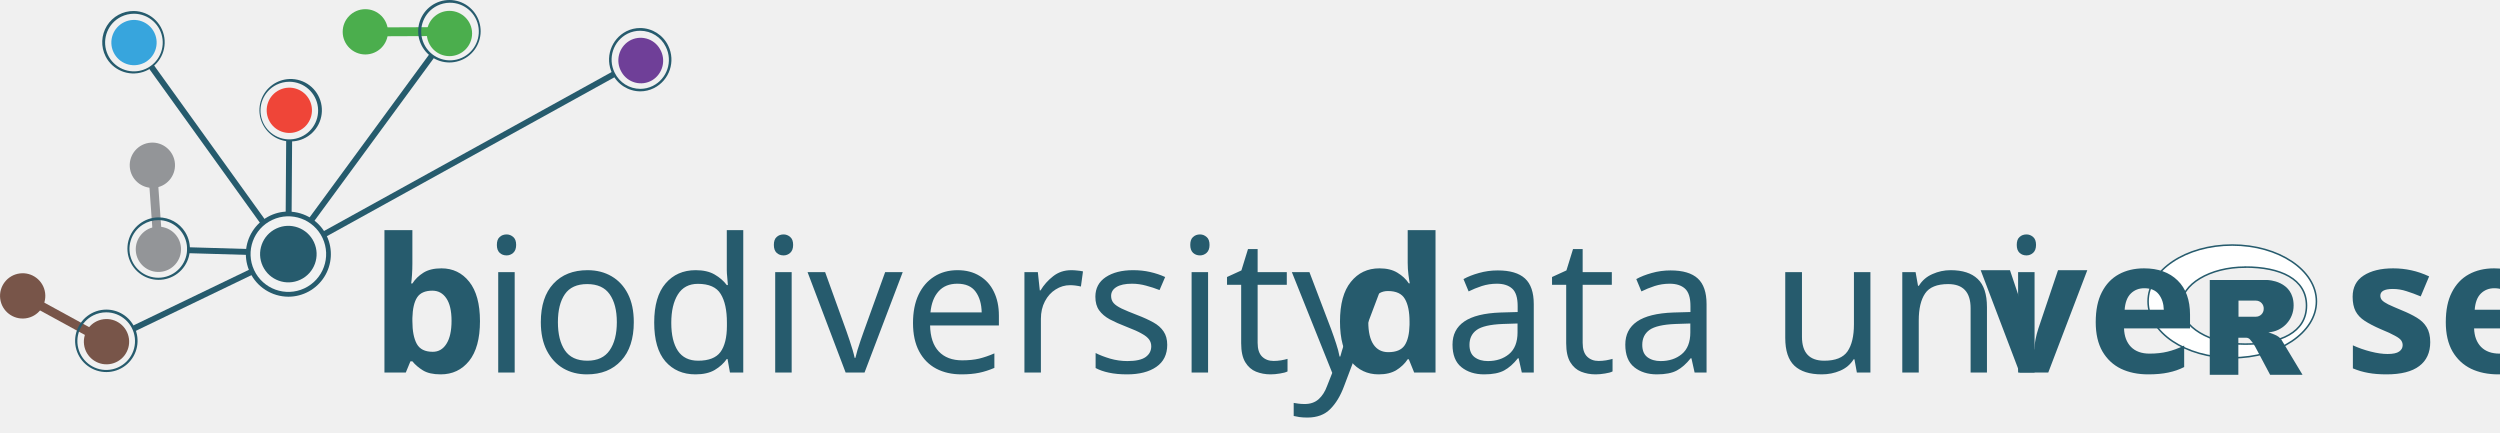
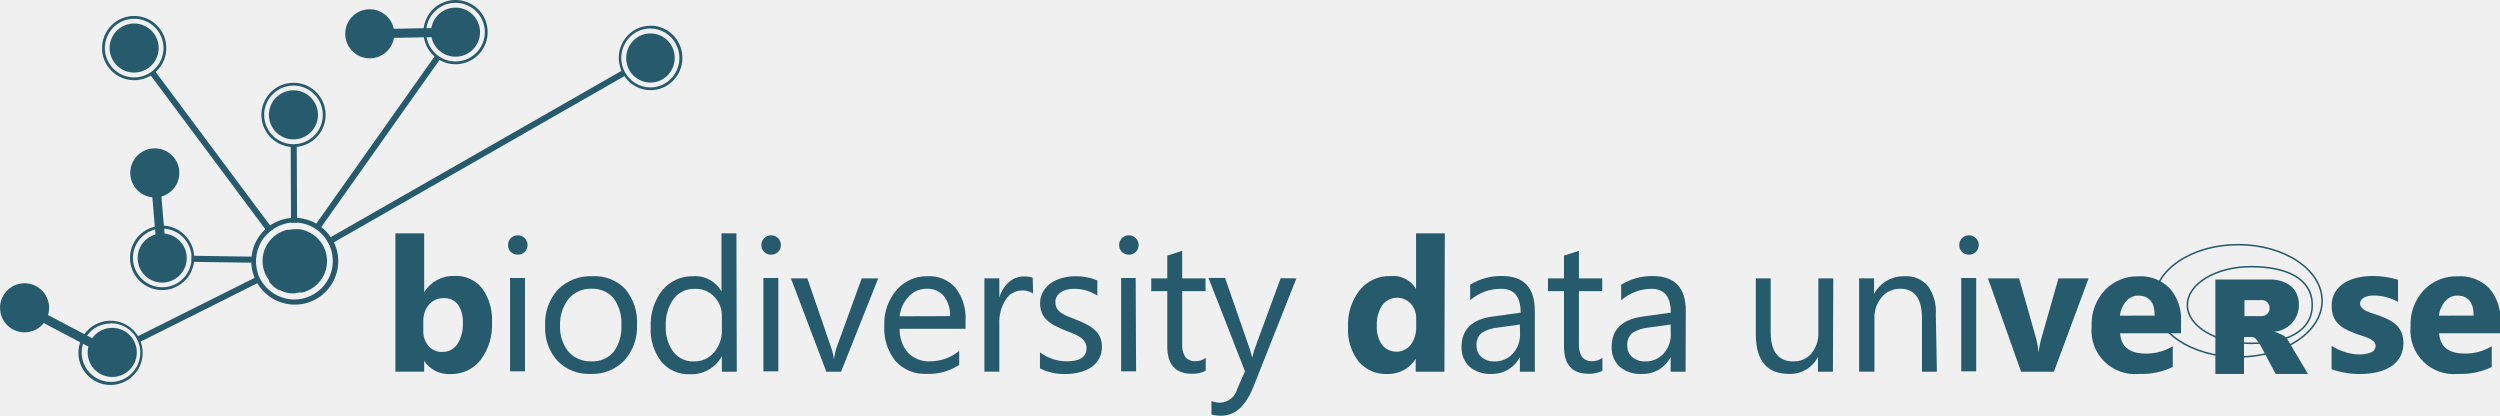
- <svg xmlns="http://www.w3.org/2000/svg" viewBox="0 0 320.17 55.37">
+ <svg xmlns="http://www.w3.org/2000/svg" viewBox="0 0 321.39 53.43">
  <defs>
-     <style>.cls-1{fill:#fff;stroke-width:0.2px;}.cls-1,.cls-8,.cls-9{stroke:#265b6d;}.cls-1,.cls-13,.cls-14,.cls-17,.cls-7,.cls-8,.cls-9{stroke-miterlimit:10;}.cls-2,.cls-3{fill:#265b6d;}.cls-3{font-size:24px;font-family:Ebrima-Bold, Ebrima;}.cls-4{font-weight:700;}.cls-5{font-family:Ebrima, Ebrima;}.cls-6{fill:#4bae4d;}.cls-13,.cls-14,.cls-17,.cls-7,.cls-8,.cls-9{fill:none;}.cls-7{stroke:#4bae4d;}.cls-13,.cls-17,.cls-7{stroke-width:1.14px;}.cls-8{stroke-width:0.76px;}.cls-9{stroke-width:0.76px;}.cls-10{fill:#6f3f98;}.cls-11{fill:#ef4538;}.cls-12{fill:#785549;}.cls-13{stroke:#785549;}.cls-14{stroke:#f1f2f2;stroke-width:1.22px;}.cls-15{fill:#37a5dd;}.cls-16{fill:#939598;}.cls-17{stroke:#939598;}</style>
+     <style>.cls-1,.cls-4,.cls-6,.cls-7{fill:none;}.cls-1,.cls-2,.cls-3,.cls-6,.cls-7{stroke:#265b6d;stroke-miterlimit:10;}.cls-1{stroke-width:0.78px;}.cls-2,.cls-3,.cls-5{fill:#265b6d;}.cls-2{stroke-width:0.39px;}.cls-3{stroke-width:1.17px;}.cls-6{stroke-width:0.78px;}.cls-7{stroke-width:0.2px;}</style>
  </defs>
  <g id="Layer_2" data-name="Layer 2">
    <g id="Layer_1-2" data-name="Layer 1">
-       <path class="cls-1" d="M285.88,45.82c-6,0-10.78-3.23-10.78-7.22s4.83-7.22,10.78-7.22,10.78,3.23,10.78,7.22S291.83,45.82,285.88,45.82Zm1.65-11.61c-4.52,0-8.19,2.21-8.19,4.93s3.67,4.93,8.19,4.93,7.86-1.51,7.86-4.93S292.05,34.2,287.53,34.2Z" />
-       <path class="cls-2" d="M290.51,42.56a8.12,8.12,0,0,1,1,.39,2,2,0,0,1,.52.37,1.41,1.41,0,0,1,.24.34L294.88,48h-4.15l-1.94-3.65a4.7,4.7,0,0,0-.64-.88.68.68,0,0,0-.49-.22h-1V48H283V35.86h7.38s3.36.06,3.36,3.26A3.43,3.43,0,0,1,290.51,42.56Zm-1.6-4.06h-2.23v2.06h2.23a1,1,0,0,0,1-1A1,1,0,0,0,288.91,38.5Z" />
-       <text class="cls-3" transform="translate(47.36 47.71)">
-         <tspan class="cls-4">b</tspan>
-         <tspan class="cls-5" x="14.4" y="0">iodiversity </tspan>
-         <tspan class="cls-4" x="123.17" y="0">d</tspan>
-         <tspan class="cls-5" x="137.55" y="0">ata uni</tspan>
-         <tspan class="cls-4" x="206.3" y="0" xml:space="preserve">ve   se</tspan>
-       </text>
-       <path class="cls-2" d="M82,3.94A3.65,3.65,0,0,1,85.27,6a3.73,3.73,0,0,1-1.66,5,3.59,3.59,0,0,1-1.61.38,3.65,3.65,0,0,1-3.28-2.07,3.73,3.73,0,0,1,1.66-5A3.59,3.59,0,0,1,82,3.94m0-.35h0A3.91,3.91,0,0,0,80.23,4a4.08,4.08,0,0,0-1.82,5.42A4,4,0,0,0,82,11.7a3.91,3.91,0,0,0,1.76-.42,4.08,4.08,0,0,0,1.82-5.42A4,4,0,0,0,82,3.59Z" />
-       <circle class="cls-6" cx="57.58" cy="4.04" r="2.9" transform="matrix(1, 0, 0, 1, -0.02, 0.25)" />
-       <circle class="cls-6" cx="46.79" cy="4.08" r="2.9" transform="translate(-0.02 0.2) rotate(-0.25)" />
-       <line class="cls-7" x1="57.58" y1="4.04" x2="45.18" y2="4.09" />
-       <line class="cls-8" x1="17.04" y1="42.12" x2="36.93" y2="32.54" />
-       <line class="cls-9" x1="36.93" y1="32.54" x2="78.62" y2="9.5" />
-       <line class="cls-8" x1="37.03" y1="17.98" x2="36.93" y2="32.77" />
-       <path class="cls-10" d="M84.52,6.28a2.93,2.93,0,0,1-1,4,2.85,2.85,0,0,1-3.92-1.05,2.93,2.93,0,0,1,1-4A2.85,2.85,0,0,1,84.52,6.28Z" />
-       <circle class="cls-11" cx="37.06" cy="14.13" r="2.9" transform="translate(-2.5 17.06) rotate(-25.11)" />
-       <circle class="cls-12" cx="13.64" cy="43.76" r="2.9" transform="translate(-5.61 2.16) rotate(-7.52)" />
-       <circle class="cls-12" cx="2.9" cy="37.89" r="2.9" transform="translate(-4.93 0.71) rotate(-7.52)" />
-       <line class="cls-13" x1="13.64" y1="43.76" x2="2.9" y2="37.89" />
-       <line class="cls-8" x1="19.35" y1="8.5" x2="36.55" y2="32.41" />
-       <line class="cls-8" x1="55.31" y1="7.14" x2="36.89" y2="32.24" />
-       <line class="cls-8" x1="23.98" y1="32.04" x2="36.55" y2="32.41" />
-       <path class="cls-2" d="M36.93,37.38a4.86,4.86,0,0,1-4.38-2.79,4.84,4.84,0,0,1,4.38-6.89A4.84,4.84,0,0,1,39,36.92,4.8,4.8,0,0,1,36.93,37.38Z" />
-       <path class="cls-2" d="M36.92,28.31a4.23,4.23,0,1,1-1.79.4,4.23,4.23,0,0,1,1.79-.4m0-1.22h0A5.45,5.45,0,0,0,32,34.85,5.47,5.47,0,0,0,36.93,38a5.45,5.45,0,0,0,4.93-7.76,5.47,5.47,0,0,0-4.94-3.14Z" />
-       <circle class="cls-14" cx="36.93" cy="32.54" r="4.23" transform="translate(-10.32 18.75) rotate(-25.11)" />
-       <circle class="cls-15" cx="17.16" cy="5.45" r="2.9" transform="translate(-0.69 7.8) rotate(-25.11)" />
-       <circle class="cls-16" cx="19.51" cy="21.16" r="2.9" transform="translate(-1.45 1.44) rotate(-4.07)" />
-       <circle class="cls-16" cx="20.28" cy="31.93" r="2.9" transform="translate(-2.21 1.52) rotate(-4.07)" />
-       <line class="cls-17" x1="19.51" y1="21.16" x2="20.39" y2="33.53" />
-       <path class="cls-2" d="M37.05,10.47a3.69,3.69,0,1,1-1.63.38,3.69,3.69,0,0,1,1.63-.38m0-.35h0a4,4,0,1,0,1.78,7.66,4,4,0,0,0-1.78-7.66Z" />
-       <path class="cls-2" d="M17.15,1.76a3.69,3.69,0,1,1-1.63.38,3.69,3.69,0,0,1,1.63-.38m0-.35h0a4,4,0,0,0-3.62,5.82,4,4,0,1,0,3.62-5.82Z" />
-       <path class="cls-2" d="M13.6,40a3.69,3.69,0,1,1-1.63.38A3.69,3.69,0,0,1,13.6,40m0-.35h0a4,4,0,1,0,3.62,2.26,4,4,0,0,0-3.62-2.26Z" />
-       <path class="cls-2" d="M20.3,28.19a3.69,3.69,0,1,1-2,.57,3.69,3.69,0,0,1,2-.57m0-.35a4,4,0,1,0,3.41,1.88,4,4,0,0,0-3.41-1.88Z" />
-       <path class="cls-2" d="M57.58.35A3.69,3.69,0,1,1,56,.73,3.69,3.69,0,0,1,57.58.35m0-.35h0a4,4,0,0,0-3.82,2.74A4,4,0,1,0,57.58,0Z" />
+       <line class="cls-1" x1="37.76" y1="18.7" x2="37.8" y2="28.63" />
+       <line class="cls-1" x1="56.29" y1="7.33" x2="40.69" y2="29.38" />
+       <line class="cls-1" x1="24.63" y1="33.27" x2="32.81" y2="33.39" />
+       <circle class="cls-2" cx="19.9" cy="22.22" r="2.96" transform="translate(-1.83 1.79) rotate(-4.91)" />
+       <circle class="cls-2" cx="20.85" cy="33.17" r="2.96" transform="translate(-2.76 1.91) rotate(-4.91)" />
+       <line class="cls-3" x1="19.9" y1="22.22" x2="20.98" y2="34.85" />
+       <path class="cls-4" d="M37.8,28.63a5,5,0,0,0-4.37,7.12A5,5,0,0,0,38,38.53a5,5,0,0,0,4.37-7.12A5,5,0,0,0,37.8,28.63Zm3.33,7.8a4.29,4.29,0,0,1-.62.58,4.34,4.34,0,0,1-.75.46h0a4.33,4.33,0,0,1-.86.31l-.3,0a4.3,4.3,0,0,1-.59.07h-.08a4.31,4.31,0,0,1-.64,0l-.12,0a4.35,4.35,0,0,1-.61-.15l-.21-.07a4.34,4.34,0,0,1-.56-.25l-.12-.06a4.32,4.32,0,0,1-.6-.43l-.14-.13a4.28,4.28,0,0,1-.4-.43l-.14-.17a4.31,4.31,0,0,1,2.45-6.76l.29,0a4.31,4.31,0,0,1,.59-.07h.08a4.32,4.32,0,0,1,.64,0l.12,0a4.35,4.35,0,0,1,.61.15l.2.07a4.34,4.34,0,0,1,.56.25l.12.06a4.32,4.32,0,0,1,.6.43l.14.13a4.29,4.29,0,0,1,.4.43l.14.17a4.27,4.27,0,0,1-.22,5.41Z" />
+       <path class="cls-5" d="M42.89,31.14A5.6,5.6,0,0,0,37.79,28h0a5.58,5.58,0,0,0-4.93,8A5.6,5.6,0,0,0,38,39.16a5.58,5.58,0,0,0,4.93-8ZM40,38a4.91,4.91,0,0,1-2.09.5,5,5,0,0,1-4.53-2.78,5,5,0,0,1,4.37-7.12A4.95,4.95,0,0,1,40,38Z" />
+       <path class="cls-5" d="M37.81,29.26h-.08a4.32,4.32,0,0,1,.72,0A4.32,4.32,0,0,0,37.81,29.26Z" />
+       <path class="cls-5" d="M37.94,37.91H38a4.32,4.32,0,0,1-.72,0A4.31,4.31,0,0,0,37.94,37.91Z" />
+       <path class="cls-5" d="M39.76,37.47h0a4.34,4.34,0,0,0,.75-.46,4.34,4.34,0,0,1-.75.46Z" />
+       <path class="cls-5" d="M38,37.7a4.05,4.05,0,0,1-.69,0l-.12,0a4.17,4.17,0,0,1-.58-.14l-.2-.07a4.17,4.17,0,0,1-.53-.24l-.06,0-.06,0a4.09,4.09,0,0,1-.58-.41l-.08-.07-.05-.05a4.15,4.15,0,0,1-.39-.41l0,0L34.56,36a4.12,4.12,0,0,1,1.51-6.16,4.14,4.14,0,0,1,.83-.3l.15,0,.13,0a4.7,4.7,0,0,1,.51-.07h.05a4.14,4.14,0,0,1,.69,0l.12,0a4.25,4.25,0,0,1,.58.14l.19.07a4.19,4.19,0,0,1,.53.24l.06,0L40,30a4.06,4.06,0,0,1,.58.41l.08.07.05.05a4.15,4.15,0,0,1,.39.41l.13.16a4.07,4.07,0,0,1,.39.64A4.12,4.12,0,0,1,41,36.3a4.08,4.08,0,0,1-.59.56,4.16,4.16,0,0,1-.71.44,4.22,4.22,0,0,1-.83.3l-.16,0-.13,0a4.63,4.63,0,0,1-.5.07Z" />
+       <path class="cls-5" d="M83.6,3.66a3.73,3.73,0,0,1,3.33,2.07,3.81,3.81,0,0,1-1.63,5.1,3.67,3.67,0,0,1-1.69.41,3.73,3.73,0,0,1-3.33-2.07,3.81,3.81,0,0,1,1.63-5.1,3.67,3.67,0,0,1,1.69-.41m0-.35h0a4,4,0,0,0-1.85.45A4.17,4.17,0,0,0,80,9.33a4.06,4.06,0,0,0,5.5,1.81,4.17,4.17,0,0,0,1.78-5.57A4.07,4.07,0,0,0,83.6,3.3Z" />
+       <circle class="cls-2" cx="58.56" cy="4.13" r="2.96" transform="translate(-0.07 1.12) rotate(-1.09)" />
+       <circle class="cls-2" cx="47.53" cy="4.34" r="2.96" transform="translate(-0.07 0.91) rotate(-1.09)" />
+       <line class="cls-3" x1="58.56" y1="4.13" x2="45.88" y2="4.37" />
+       <line class="cls-1" x1="17.68" y1="43.68" x2="33.15" y2="35.94" />
+       <line class="cls-6" x1="42.17" y1="31.13" x2="80.16" y2="9.4" />
+       <path class="cls-2" d="M86.12,5.91a3,3,0,0,1-1,4.09,2.91,2.91,0,0,1-4-1,3,3,0,0,1,1-4.09A2.91,2.91,0,0,1,86.12,5.91Z" />
+       <circle class="cls-2" cx="37.73" cy="14.76" r="2.96" transform="translate(-2.66 18.01) rotate(-25.96)" />
+       <circle class="cls-2" cx="14.21" cy="45.34" r="2.96" transform="matrix(0.99, -0.15, 0.15, 0.99, -6.44, 2.55)" />
+       <circle class="cls-2" cx="3.16" cy="39.57" r="2.96" transform="translate(-5.72 0.88) rotate(-8.36)" />
+       <line class="cls-3" x1="14.23" y1="45.41" x2="3.16" y2="39.57" />
+       <line class="cls-1" x1="19.54" y1="9.27" x2="34.77" y2="29.7" />
+       <circle class="cls-2" cx="17.25" cy="6.18" r="2.96" transform="translate(-0.97 8.17) rotate(-25.96)" />
+       <path class="cls-5" d="M37.73,11a3.77,3.77,0,1,1-1.71.41A3.77,3.77,0,0,1,37.73,11m0-.36h0a4.09,4.09,0,0,0-1.87.45,4.13,4.13,0,1,0,1.87-.45Z" />
+       <path class="cls-5" d="M17.25,2.41a3.77,3.77,0,1,1-1.71.41,3.77,3.77,0,0,1,1.71-.41m0-.36h0a4.13,4.13,0,0,0,0,8.26,4.13,4.13,0,0,0,0-8.26Z" />
+       <path class="cls-5" d="M14.21,41.56A3.77,3.77,0,1,1,12.5,42a3.77,3.77,0,0,1,1.71-.41m0-.36h0a4.13,4.13,0,0,0,0,8.26,4.13,4.13,0,0,0,0-8.26Z" />
+       <path class="cls-5" d="M20.85,29.39a3.77,3.77,0,1,1-2.06.62,3.77,3.77,0,0,1,2.06-.62m0-.36A4.13,4.13,0,1,0,24.3,30.9,4.11,4.11,0,0,0,20.85,29Z" />
+       <path class="cls-5" d="M58.56.36a3.77,3.77,0,1,1-1.71.41A3.77,3.77,0,0,1,58.56.36m0-.36h0a4.09,4.09,0,0,0-1.87.45A4.13,4.13,0,1,0,58.56,0Z" />
+       <circle class="cls-4" cx="37.87" cy="33.58" r="5.06" transform="translate(-0.49 0.56) rotate(-0.85)" />
+       <path class="cls-7" d="M287.74,45.89c-6,0-10.78-3.23-10.78-7.22s4.83-7.22,10.78-7.22,10.78,3.23,10.78,7.22S293.69,45.89,287.74,45.89Zm1.65-11.61c-4.52,0-8.19,2.21-8.19,4.93s3.67,4.93,8.19,4.93,7.86-1.51,7.86-4.93S293.91,34.28,289.39,34.28Z" />
+       <path class="cls-5" d="M292.37,42.64a8.12,8.12,0,0,1,1,.39,2,2,0,0,1,.52.37,1.41,1.41,0,0,1,.24.34l2.57,4.33h-4.15l-1.94-3.65a4.7,4.7,0,0,0-.64-.88.68.68,0,0,0-.49-.22h-1v4.75h-3.68V35.94h7.38s3.36.06,3.36,3.26A3.43,3.43,0,0,1,292.37,42.64Zm-1.6-4.06h-2.23v2.06h2.23a1,1,0,0,0,1-1A1,1,0,0,0,290.77,38.57Z" />
+       <path class="cls-5" d="M54.53,46.39h0v1.39h-3.7V30h3.7v7.57h0a4.39,4.39,0,0,1,3.9-2.1A4.28,4.28,0,0,1,62,37.09a6.87,6.87,0,0,1,1.25,4.36,7.44,7.44,0,0,1-1.46,4.82,4.77,4.77,0,0,1-3.91,1.82A3.78,3.78,0,0,1,54.53,46.39Zm-.11-5.06v1.23a2.81,2.81,0,0,0,.67,1.92,2.17,2.17,0,0,0,1.71.76,2.27,2.27,0,0,0,2-1,4.72,4.72,0,0,0,.7-2.77,3.76,3.76,0,0,0-.64-2.33A2.16,2.16,0,0,0,57,38.33a2.35,2.35,0,0,0-1.85.83A3.16,3.16,0,0,0,54.42,41.33Z" />
+       <path class="cls-5" d="M66.55,32.74a1.22,1.22,0,0,1-.88-.35,1.19,1.19,0,0,1-.36-.89,1.23,1.23,0,0,1,1.24-1.25,1.24,1.24,0,0,1,.9.36,1.25,1.25,0,0,1,0,1.78A1.23,1.23,0,0,1,66.55,32.74Zm.94,15H65.57v-12h1.92Z" />
+       <path class="cls-5" d="M75.92,48.07a5.57,5.57,0,0,1-4.25-1.68,6.23,6.23,0,0,1-1.59-4.46,6.49,6.49,0,0,1,1.65-4.72,5.94,5.94,0,0,1,4.46-1.7,5.38,5.38,0,0,1,4.19,1.65,6.55,6.55,0,0,1,1.51,4.58,6.45,6.45,0,0,1-1.62,4.6A5.69,5.69,0,0,1,75.92,48.07Zm.14-10.95a3.66,3.66,0,0,0-2.93,1.26A5.17,5.17,0,0,0,72,41.86a4.89,4.89,0,0,0,1.09,3.36,3.7,3.7,0,0,0,2.92,1.23,3.51,3.51,0,0,0,2.87-1.21,5.24,5.24,0,0,0,1-3.43,5.33,5.33,0,0,0-1-3.47A3.5,3.5,0,0,0,76.06,37.12Z" />
+       <path class="cls-5" d="M94.72,47.79H92.8v-2h0a4.44,4.44,0,0,1-4.12,2.32A4.48,4.48,0,0,1,85,46.46a6.61,6.61,0,0,1-1.35-4.39,7.19,7.19,0,0,1,1.5-4.77,5,5,0,0,1,4-1.79,3.85,3.85,0,0,1,3.6,1.95h0V30h1.92ZM92.8,42.36V40.59a3.43,3.43,0,0,0-1-2.46,3.22,3.22,0,0,0-2.44-1,3.32,3.32,0,0,0-2.77,1.29,5.65,5.65,0,0,0-1,3.56,5.08,5.08,0,0,0,1,3.28,3.16,3.16,0,0,0,2.6,1.2,3.28,3.28,0,0,0,2.61-1.16A4.32,4.32,0,0,0,92.8,42.36Z" />
+       <path class="cls-5" d="M99.12,32.74a1.22,1.22,0,0,1-.88-.35,1.19,1.19,0,0,1-.36-.89,1.23,1.23,0,0,1,1.24-1.25,1.24,1.24,0,0,1,.9.36,1.25,1.25,0,0,1,0,1.78A1.23,1.23,0,0,1,99.12,32.74Zm.94,15H98.14v-12h1.92Z" />
+       <path class="cls-5" d="M112.9,35.79l-4.78,12h-1.89l-4.55-12h2.11l3,8.72a7.83,7.83,0,0,1,.42,1.68h0a7.92,7.92,0,0,1,.38-1.63l3.19-8.77Z" />
+       <path class="cls-5" d="M124.13,42.27h-8.47a4.49,4.49,0,0,0,1.08,3.09,3.72,3.72,0,0,0,2.84,1.09,5.9,5.9,0,0,0,3.73-1.34v1.8a7,7,0,0,1-4.18,1.15,5.07,5.07,0,0,1-4-1.63,6.69,6.69,0,0,1-1.45-4.6,6.56,6.56,0,0,1,1.59-4.56,5.09,5.09,0,0,1,3.94-1.76A4.51,4.51,0,0,1,122.84,37a6.35,6.35,0,0,1,1.29,4.23Zm-2-1.63a3.91,3.91,0,0,0-.8-2.59,2.74,2.74,0,0,0-2.2-.93,3.1,3.1,0,0,0-2.31,1,4.41,4.41,0,0,0-1.17,2.54Z" />
+       <path class="cls-5" d="M132.81,37.73a2.35,2.35,0,0,0-1.45-.39,2.45,2.45,0,0,0-2.06,1.16,5.36,5.36,0,0,0-.83,3.16v6.12h-1.92v-12h1.92v2.47h0a4.19,4.19,0,0,1,1.25-2,2.86,2.86,0,0,1,1.89-.71,3.14,3.14,0,0,1,1.15.16Z" />
+       <path class="cls-5" d="M133.69,47.35V45.29a5.69,5.69,0,0,0,3.46,1.16q2.53,0,2.53-1.69a1.46,1.46,0,0,0-.22-.81,2.16,2.16,0,0,0-.59-.59,4.51,4.51,0,0,0-.87-.46l-1.07-.43a13.81,13.81,0,0,1-1.4-.64,4.23,4.23,0,0,1-1-.73,2.7,2.7,0,0,1-.61-.92,3.25,3.25,0,0,1-.21-1.21,2.87,2.87,0,0,1,.39-1.49,3.43,3.43,0,0,1,1-1.09,4.81,4.81,0,0,1,1.47-.66,6.52,6.52,0,0,1,1.71-.22,6.88,6.88,0,0,1,2.79.54V38a5.44,5.44,0,0,0-3-.87,3.56,3.56,0,0,0-1,.12,2.38,2.38,0,0,0-.74.35,1.6,1.6,0,0,0-.48.53,1.4,1.4,0,0,0-.17.69,1.64,1.64,0,0,0,.17.79,1.73,1.73,0,0,0,.5.56,3.81,3.81,0,0,0,.8.45l1.07.43a14.84,14.84,0,0,1,1.43.63,4.9,4.9,0,0,1,1.08.73,2.84,2.84,0,0,1,.69.93,3,3,0,0,1,.24,1.25,3,3,0,0,1-.39,1.55,3.36,3.36,0,0,1-1,1.09,4.8,4.8,0,0,1-1.51.64,7.46,7.46,0,0,1-1.79.21A6.81,6.81,0,0,1,133.69,47.35Z" />
+       <path class="cls-5" d="M145.11,32.74a1.22,1.22,0,0,1-.88-.35,1.19,1.19,0,0,1-.36-.89,1.23,1.23,0,0,1,1.24-1.25,1.24,1.24,0,0,1,.9.36,1.25,1.25,0,0,1,0,1.78A1.23,1.23,0,0,1,145.11,32.74Zm.94,15h-1.92v-12H146Z" />
+       <path class="cls-5" d="M155,47.67a3.71,3.71,0,0,1-1.79.38q-3.15,0-3.15-3.52v-7.1H148V35.79h2.06V32.86l1.92-.62v3.55h3v1.64h-3v6.76a2.8,2.8,0,0,0,.41,1.72,1.64,1.64,0,0,0,1.36.52A2,2,0,0,0,155,46Z" />
+       <path class="cls-5" d="M166.66,35.79l-5.52,13.92q-1.48,3.73-4.15,3.73a4.4,4.4,0,0,1-1.25-.15V51.56a3.56,3.56,0,0,0,1.14.21A2.36,2.36,0,0,0,159.05,50l1-2.27-4.69-12h2.13L160.71,45q.06.18.25.91H161q.06-.28.23-.89l3.41-9.26Z" />
+       <path class="cls-5" d="M185.69,47.79H182V46.13h0a4.15,4.15,0,0,1-3.71,1.95,4.55,4.55,0,0,1-3.62-1.59,6.57,6.57,0,0,1-1.37-4.44,7.15,7.15,0,0,1,1.51-4.77,4.93,4.93,0,0,1,4-1.79,3.37,3.37,0,0,1,3.23,1.66h0V30h3.7Zm-3.63-5.84V41a2.84,2.84,0,0,0-.68-1.95,2.4,2.4,0,0,0-3.69.19,4.49,4.49,0,0,0-.69,2.65,3.88,3.88,0,0,0,.67,2.44,2.37,2.37,0,0,0,3.69,0A3.76,3.76,0,0,0,182.06,41.95Z" />
+       <path class="cls-5" d="M197.31,47.79h-1.92V45.91h0a4,4,0,0,1-3.69,2.16,4,4,0,0,1-2.81-.95,3.29,3.29,0,0,1-1-2.52q0-3.36,4-3.91l3.6-.5q0-3.06-2.47-3.06A5.91,5.91,0,0,0,189,38.6v-2a7.44,7.44,0,0,1,4.08-1.12q4.23,0,4.23,4.48Zm-1.92-6.07-2.89.4a4.7,4.7,0,0,0-2,.66,1.91,1.91,0,0,0-.68,1.68,1.83,1.83,0,0,0,.63,1.44,2.42,2.42,0,0,0,1.67.56,3.08,3.08,0,0,0,2.36-1,3.58,3.58,0,0,0,.93-2.54Z" />
+       <path class="cls-5" d="M206,47.67a3.71,3.71,0,0,1-1.79.38q-3.15,0-3.15-3.52v-7.1H199V35.79h2.06V32.86l1.92-.62v3.55h3v1.64h-3v6.76a2.8,2.8,0,0,0,.41,1.72,1.64,1.64,0,0,0,1.36.52A2,2,0,0,0,206,46Z" />
+       <path class="cls-5" d="M216.69,47.79h-1.92V45.91h0A4,4,0,0,1,211,48.07a4,4,0,0,1-2.81-.95,3.29,3.29,0,0,1-1-2.52q0-3.36,4-3.91l3.6-.5q0-3.06-2.47-3.06a5.91,5.91,0,0,0-3.91,1.48v-2a7.44,7.44,0,0,1,4.08-1.12q4.23,0,4.23,4.48Zm-1.92-6.07-2.89.4a4.7,4.7,0,0,0-2,.66,1.91,1.91,0,0,0-.68,1.68,1.83,1.83,0,0,0,.63,1.44,2.42,2.42,0,0,0,1.67.56,3.08,3.08,0,0,0,2.36-1,3.58,3.58,0,0,0,.93-2.54Z" />
+       <path class="cls-5" d="M235.63,47.79h-1.92v-1.9h0a4,4,0,0,1-3.7,2.18q-4.29,0-4.29-5.11V35.79h1.91v6.87q0,3.8,2.91,3.8a2.94,2.94,0,0,0,2.31-1,4,4,0,0,0,.91-2.71V35.79h1.92Z" />
+       <path class="cls-5" d="M249,47.79h-1.92V40.94q0-3.82-2.79-3.82a3,3,0,0,0-2.38,1.08,4,4,0,0,0-.94,2.74v6.84H239v-12h1.92v2h0a4.33,4.33,0,0,1,3.94-2.27,3.67,3.67,0,0,1,3,1.27,5.66,5.66,0,0,1,1,3.67Z" />
+       <path class="cls-5" d="M253.11,32.74a1.22,1.22,0,0,1-.88-.35,1.19,1.19,0,0,1-.36-.89,1.23,1.23,0,0,1,1.24-1.25,1.24,1.24,0,0,1,.9.36,1.25,1.25,0,0,1,0,1.78A1.23,1.23,0,0,1,253.11,32.74Zm.94,15h-1.92v-12h1.92Z" />
+       <path class="cls-5" d="M268.5,35.79l-4.46,12h-4.22l-4.25-12h4l2.09,7.39a10.8,10.8,0,0,1,.41,2.13h0a12.1,12.1,0,0,1,.43-2.06l2.13-7.46Z" />
+       <path class="cls-5" d="M280.38,42.84h-7.83q.19,2.61,3.29,2.61a6.43,6.43,0,0,0,3.48-.94v2.67a9.14,9.14,0,0,1-4.32.89A5.59,5.59,0,0,1,268.89,42a6.42,6.42,0,0,1,1.73-4.73,5.78,5.78,0,0,1,4.27-1.75,5.24,5.24,0,0,1,4.06,1.56,6,6,0,0,1,1.44,4.23ZM277,40.57Q277,38,274.86,38a2,2,0,0,0-1.54.74,3.35,3.35,0,0,0-.79,1.84Z" />
+       <path class="cls-5" d="M299.74,47.47v-3a7.88,7.88,0,0,0,1.82.82,6,6,0,0,0,1.72.27,3.68,3.68,0,0,0,1.55-.27.87.87,0,0,0,.57-.82.76.76,0,0,0-.26-.59,2.4,2.4,0,0,0-.66-.41,7.51,7.51,0,0,0-.88-.32q-.48-.14-.93-.32a8.87,8.87,0,0,1-1.26-.58,3.64,3.64,0,0,1-.91-.72,2.83,2.83,0,0,1-.56-.95,3.79,3.79,0,0,1-.19-1.28,3.29,3.29,0,0,1,.44-1.73,3.59,3.59,0,0,1,1.17-1.19,5.35,5.35,0,0,1,1.68-.68,8.74,8.74,0,0,1,2-.22,10.89,10.89,0,0,1,1.62.12,12.07,12.07,0,0,1,1.62.36v2.86a5.84,5.84,0,0,0-1.51-.62,6.35,6.35,0,0,0-1.58-.21,3.49,3.49,0,0,0-.69.06,2.26,2.26,0,0,0-.57.19,1,1,0,0,0-.39.32.73.73,0,0,0-.14.44.81.81,0,0,0,.21.56,1.83,1.83,0,0,0,.55.4,5.44,5.44,0,0,0,.76.3l.83.28a10.74,10.74,0,0,1,1.34.56,4.27,4.27,0,0,1,1,.71,2.81,2.81,0,0,1,.66,1,3.84,3.84,0,0,1-.23,3.13,3.71,3.71,0,0,1-1.23,1.23,5.58,5.58,0,0,1-1.77.69,9.81,9.81,0,0,1-2.08.22A10.72,10.72,0,0,1,299.74,47.47Z" />
+       <path class="cls-5" d="M321.39,42.84h-7.83q.19,2.61,3.29,2.61a6.43,6.43,0,0,0,3.48-.94v2.67a9.14,9.14,0,0,1-4.32.89A5.59,5.59,0,0,1,309.89,42a6.42,6.42,0,0,1,1.73-4.73,5.78,5.78,0,0,1,4.27-1.75A5.24,5.24,0,0,1,320,37.05a6,6,0,0,1,1.44,4.23ZM318,40.57Q318,38,315.87,38a2,2,0,0,0-1.54.74,3.35,3.35,0,0,0-.79,1.84Z" />
    </g>
  </g>
</svg>
